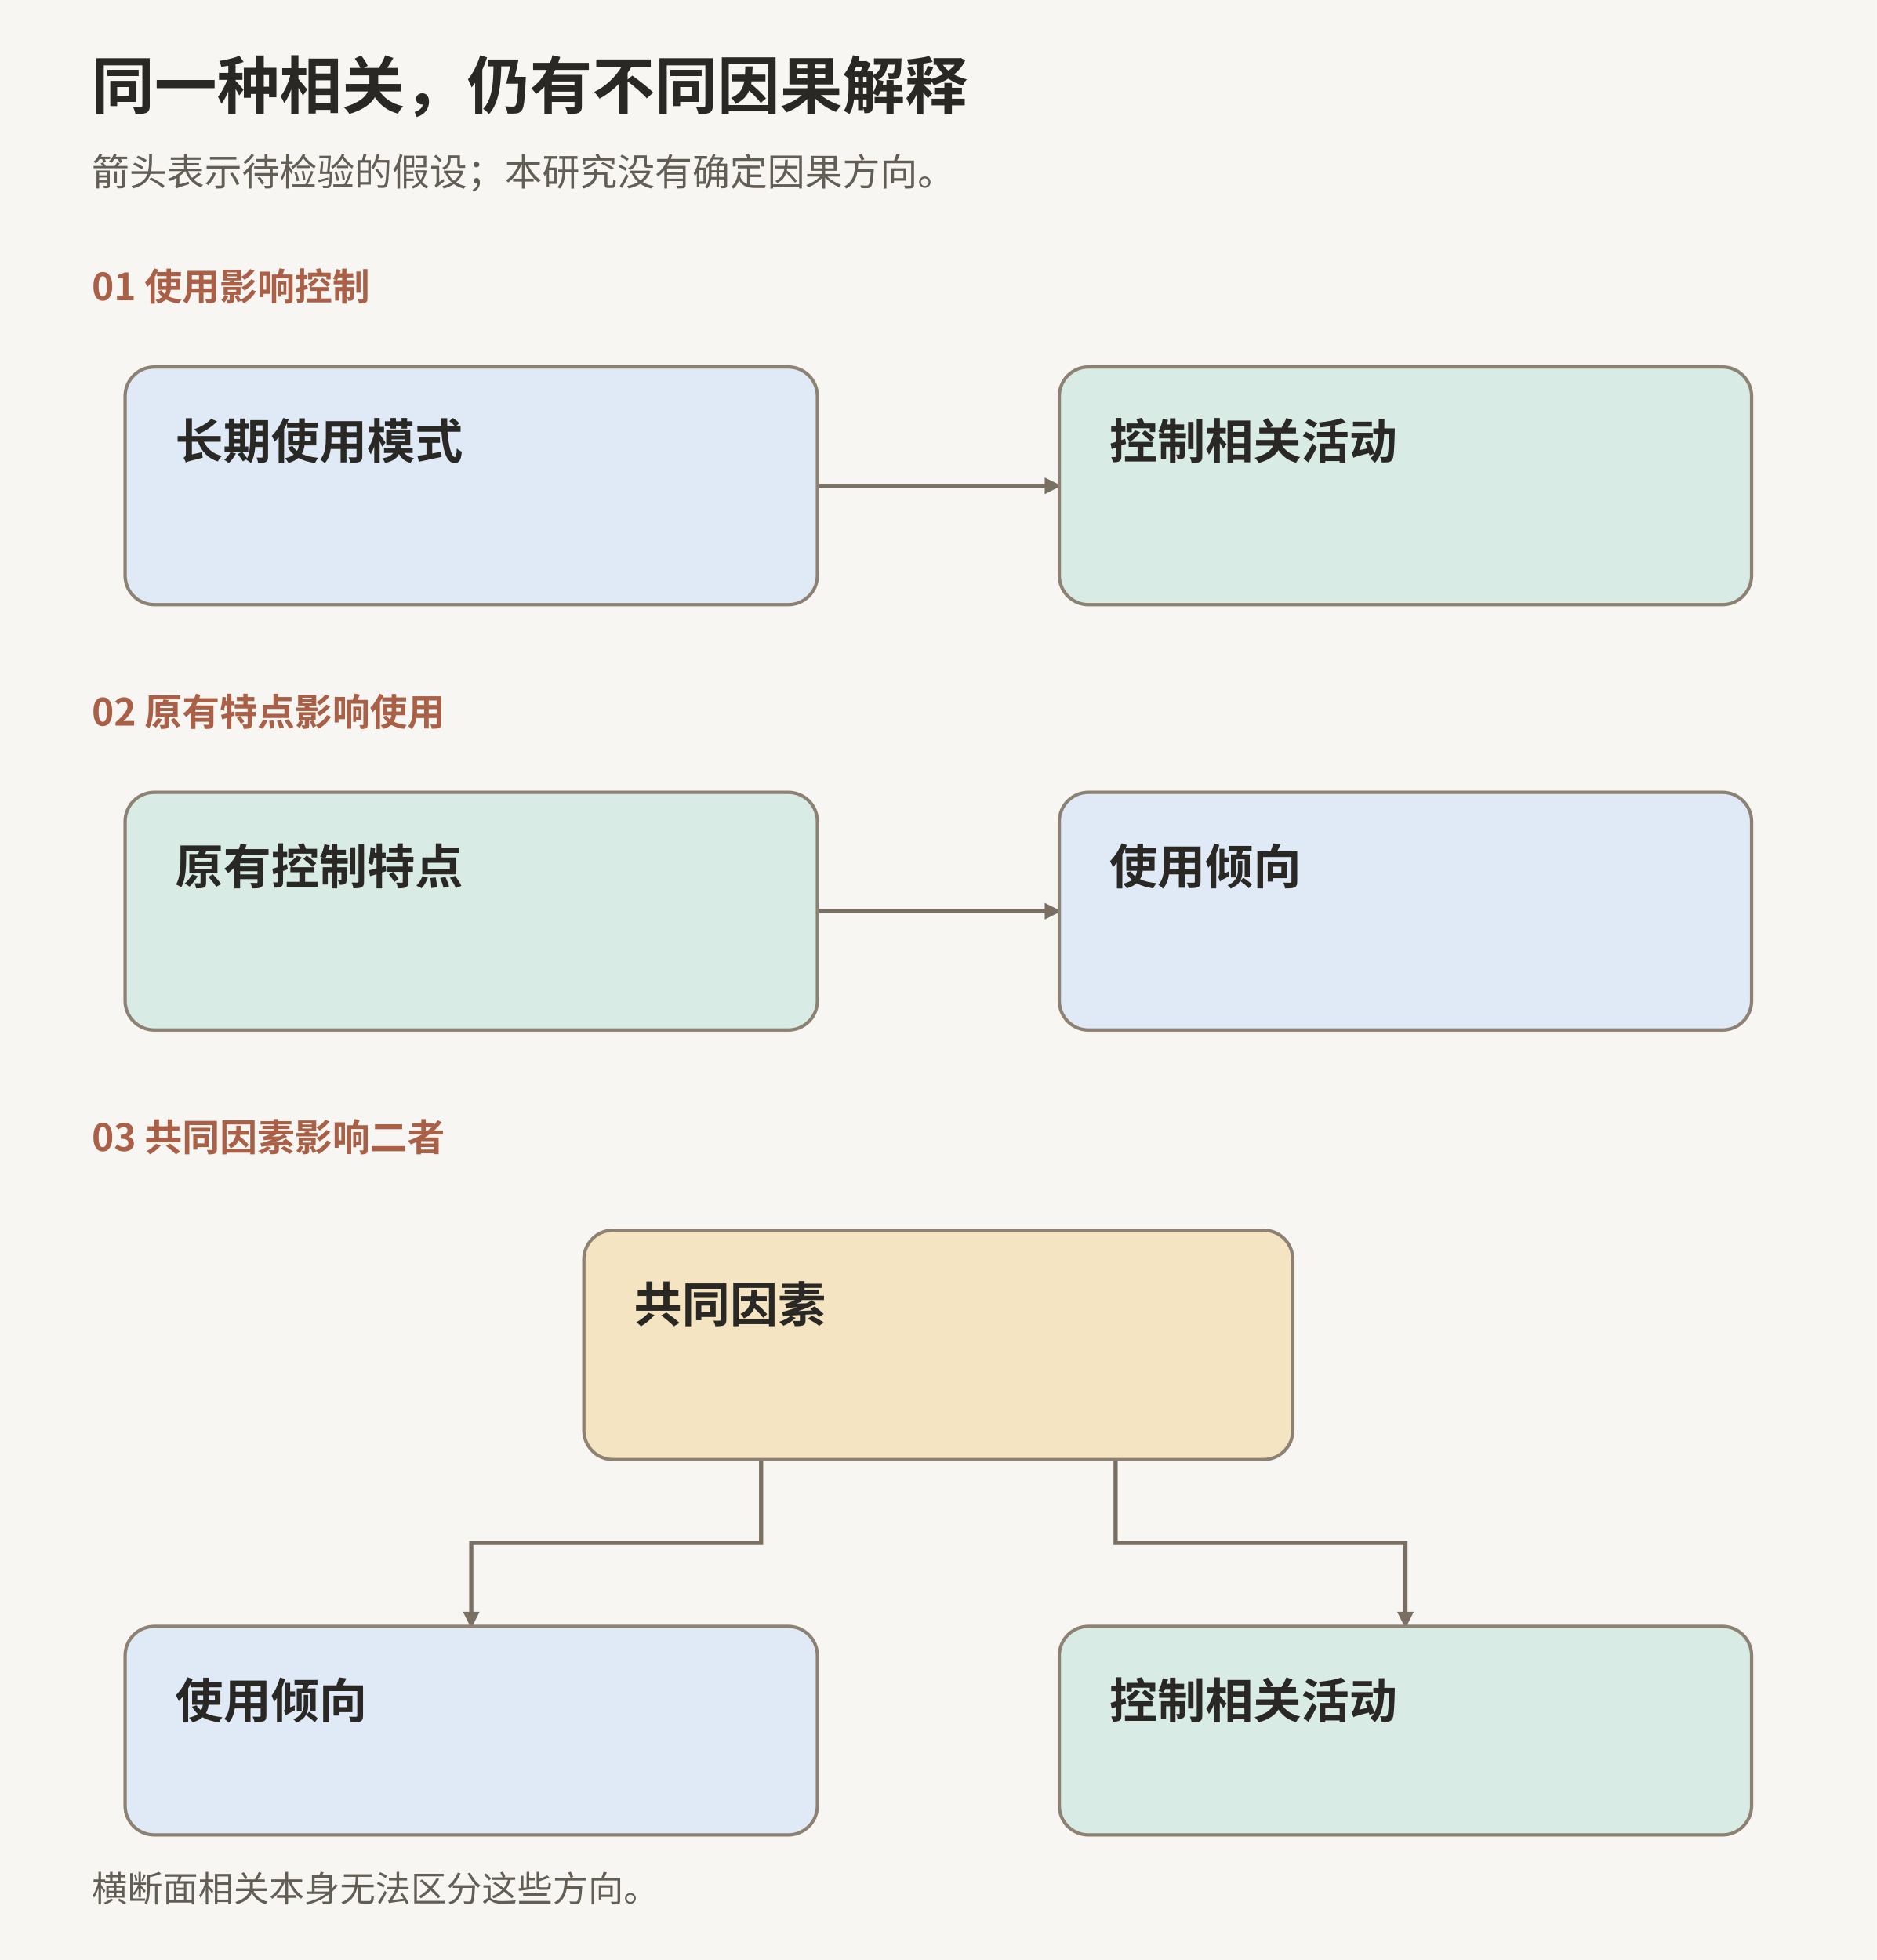
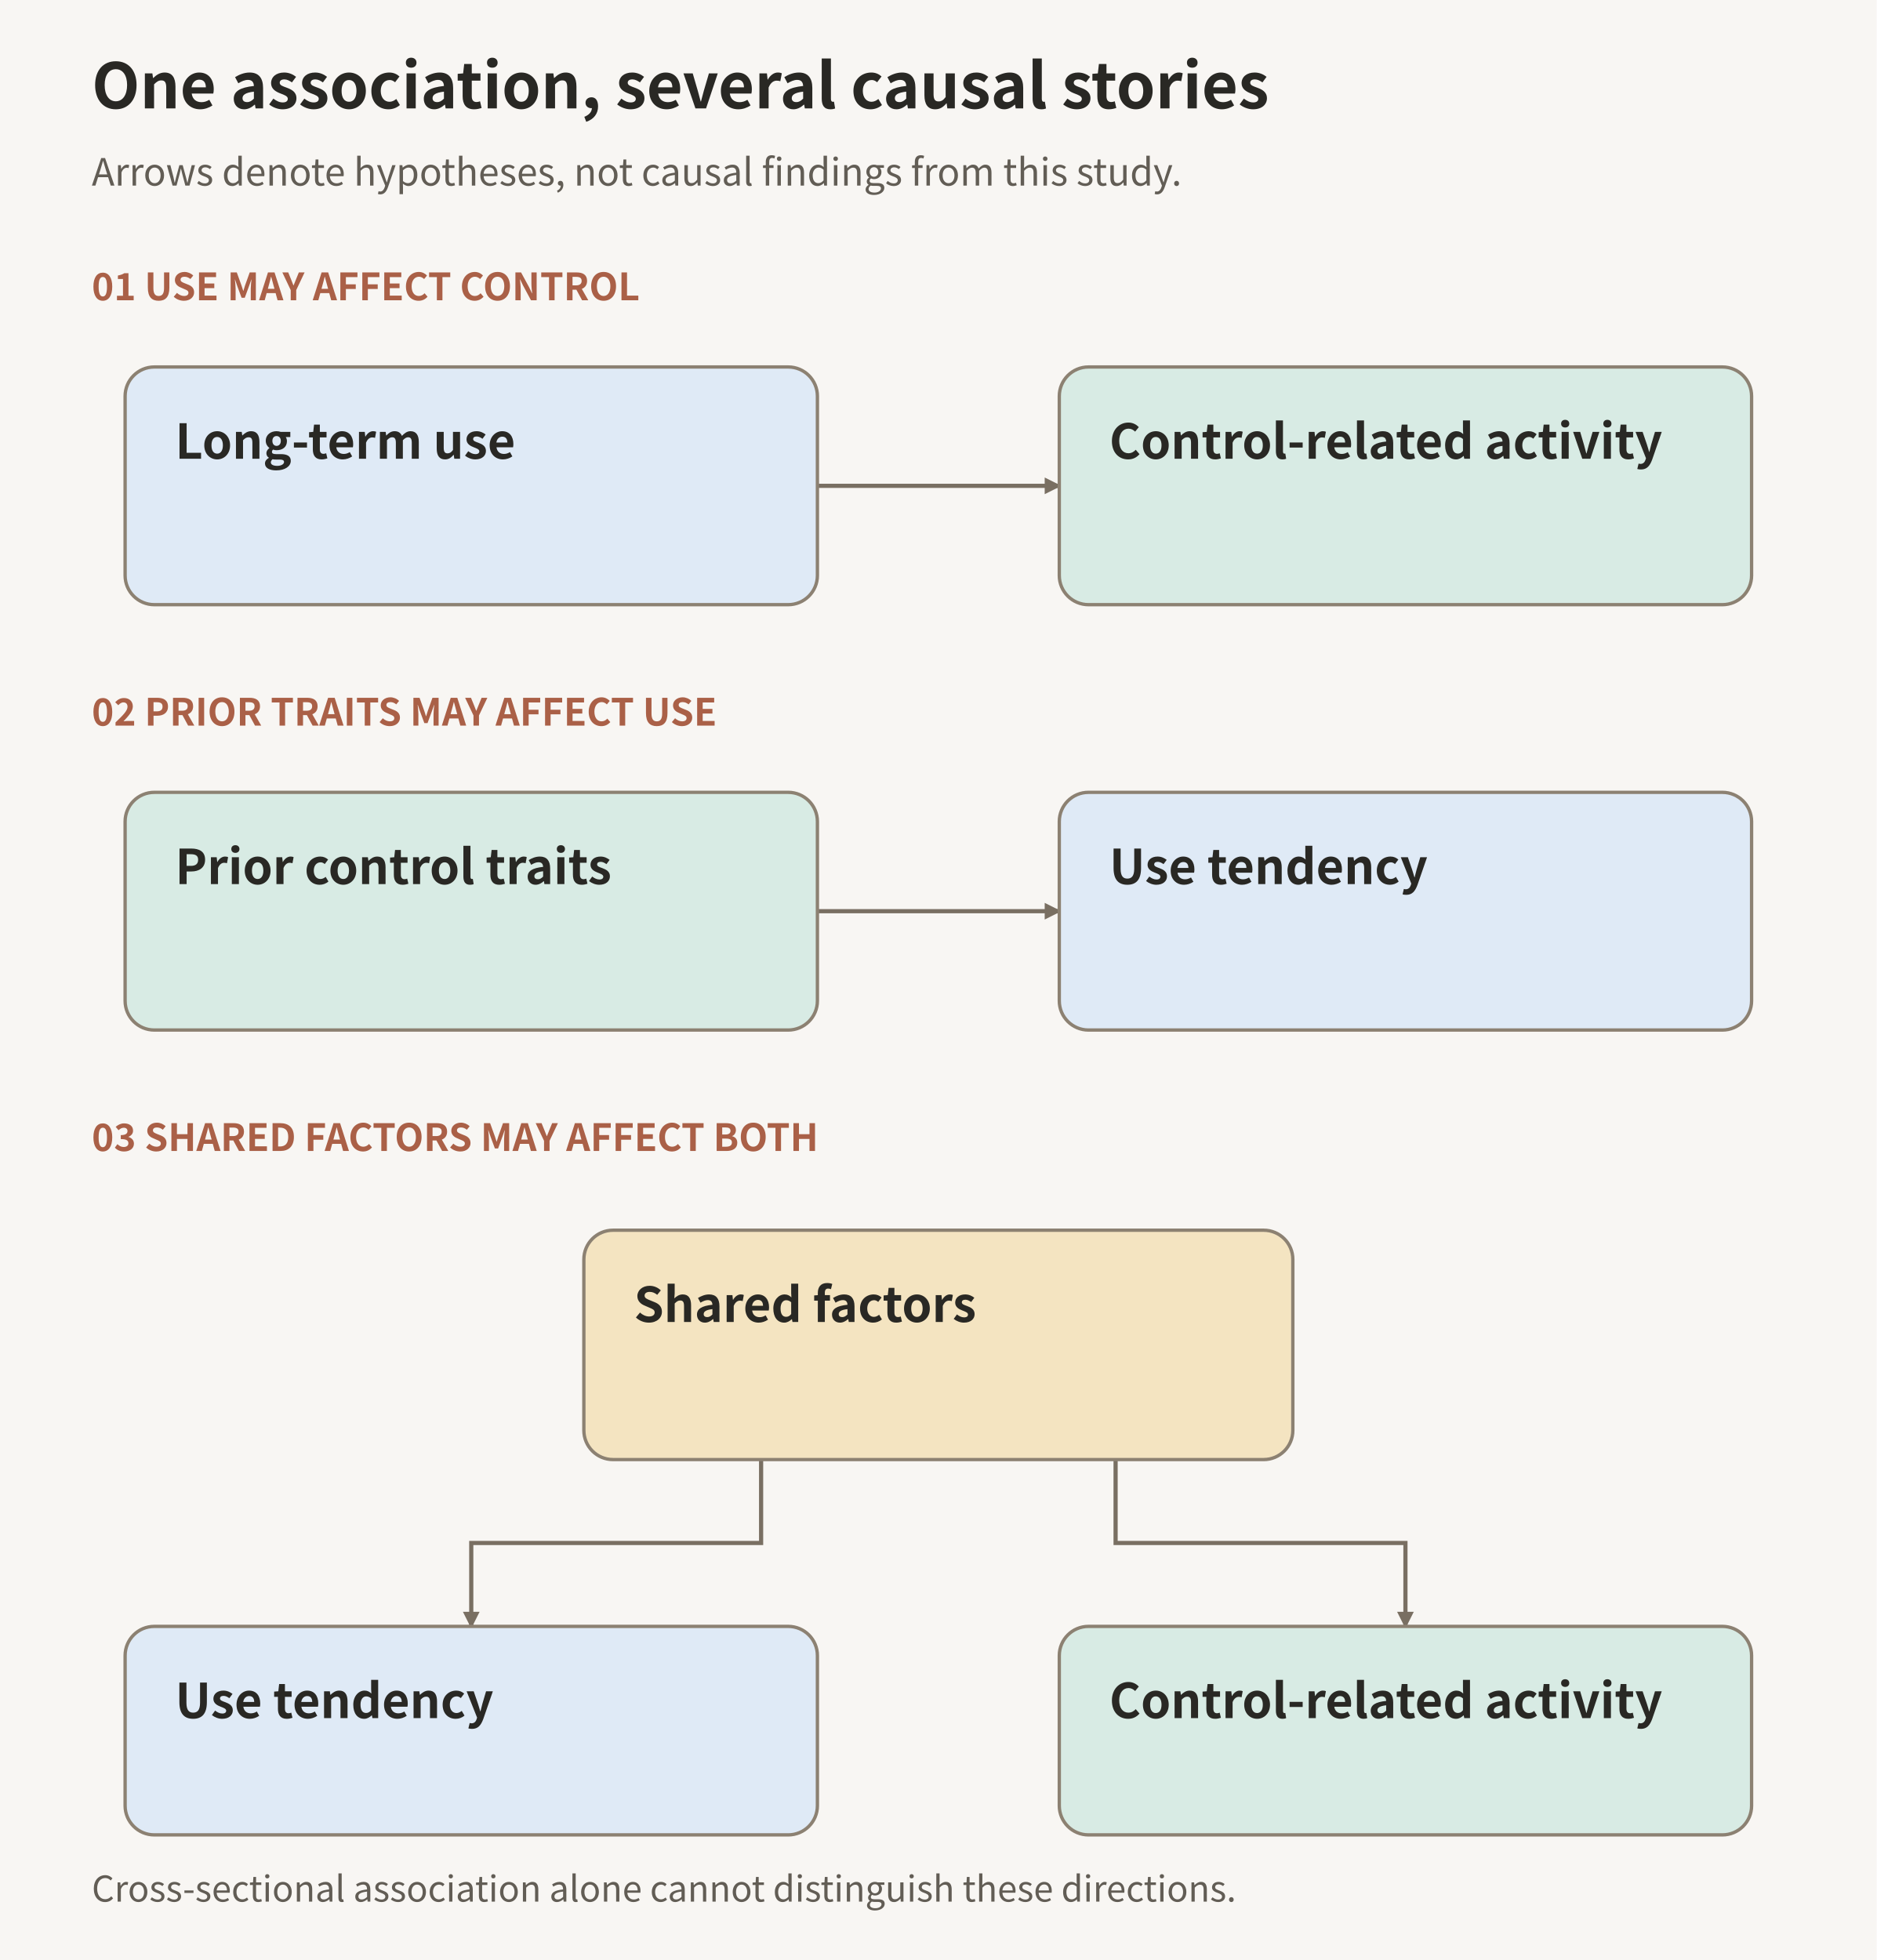
<svg xmlns="http://www.w3.org/2000/svg" width="900" height="940" viewBox="0 0 900 940" role="img" aria-labelledby="title desc" data-generator="fireworks-tech-graph" data-quality-profile="showcase" data-style="6">
  <style>text{font-family:"Hiragino Sans GB","PingFang SC","Noto Sans CJK SC","Microsoft YaHei",Arial,sans-serif}</style>
  <defs>
    <marker id="arrow" markerWidth="8" markerHeight="8" refX="7" refY="4" orient="auto" markerUnits="userSpaceOnUse">
      <path d="M0 0L8 4L0 8Z" fill="#796f62" />
    </marker>
  </defs>
  <rect data-graph-role="background" width="900" height="940" fill="#f8f6f3" />
-   <text x="44" y="52" font-size="30" fill="#292824" font-weight="600" text-anchor="start">同一种相关，仍有不同因果解释</text>
+   <text x="44" y="52" font-size="30" fill="#292824" font-weight="600" text-anchor="start">One association, several causal stories</text>
  <path id="hyp1" data-graph-role="edge" data-edge-id="hyp1" data-source="use1" data-target="control1" d="M 392 233.0 L 508 233.0" fill="none" stroke="#796f62" stroke-width="2" marker-end="url(#arrow)" />
  <path id="hyp2" data-graph-role="edge" data-edge-id="hyp2" data-source="control2" data-target="use2" d="M 392 437.0 L 508 437.0" fill="none" stroke="#796f62" stroke-width="2" marker-end="url(#arrow)" />
  <path id="confound-use" data-graph-role="edge" data-edge-id="confound-use" data-source="common" data-target="use3" d="M 365 700 V 740 H 226 V 780" fill="none" stroke="#796f62" stroke-width="2" marker-end="url(#arrow)" />
  <path id="confound-control" data-graph-role="edge" data-edge-id="confound-control" data-source="common" data-target="control3" d="M 535 700 V 740 H 674 V 780" fill="none" stroke="#796f62" stroke-width="2" marker-end="url(#arrow)" />
-   <text x="44" y="89" font-size="18" fill="#625d55" font-weight="400" text-anchor="start">箭头表示待检验的假设；本研究没有确定因果方向。</text>
-   <text x="44" y="144" font-size="18" fill="#aa6047" font-weight="600" text-anchor="start">01  使用影响控制</text>
+   <text x="44" y="89" font-size="18" fill="#625d55" font-weight="400" text-anchor="start">Arrows denote hypotheses, not causal findings from this study.</text>
+   <text x="44" y="144" font-size="18" fill="#aa6047" font-weight="600" text-anchor="start">01  USE MAY AFFECT CONTROL</text>
  <g id="use1" data-graph-role="node" data-node-id="use1" data-graph-bounds="60,176,392,290">
    <rect x="60" y="176" width="332" height="114" rx="14" fill="#dfeaf6" stroke="#8c8172" stroke-width="1.6" />
-     <text x="84" y="220" font-size="23" fill="#292824" font-weight="600" text-anchor="start">长期使用模式</text>
+     <text x="84" y="220" font-size="23" fill="#292824" font-weight="600" text-anchor="start">Long-term use</text>
  </g>
  <g id="control1" data-graph-role="node" data-node-id="control1" data-graph-bounds="508,176,840,290">
    <rect x="508" y="176" width="332" height="114" rx="14" fill="#d8ebe4" stroke="#8c8172" stroke-width="1.6" />
-     <text x="532" y="220" font-size="23" fill="#292824" font-weight="600" text-anchor="start">控制相关活动</text>
+     <text x="532" y="220" font-size="23" fill="#292824" font-weight="600" text-anchor="start">Control-related activity</text>
  </g>
-   <text x="44" y="348" font-size="18" fill="#aa6047" font-weight="600" text-anchor="start">02  原有特点影响使用</text>
+   <text x="44" y="348" font-size="18" fill="#aa6047" font-weight="600" text-anchor="start">02  PRIOR TRAITS MAY AFFECT USE</text>
  <g id="control2" data-graph-role="node" data-node-id="control2" data-graph-bounds="60,380,392,494">
    <rect x="60" y="380" width="332" height="114" rx="14" fill="#d8ebe4" stroke="#8c8172" stroke-width="1.6" />
-     <text x="84" y="424" font-size="23" fill="#292824" font-weight="600" text-anchor="start">原有控制特点</text>
+     <text x="84" y="424" font-size="23" fill="#292824" font-weight="600" text-anchor="start">Prior control traits</text>
  </g>
  <g id="use2" data-graph-role="node" data-node-id="use2" data-graph-bounds="508,380,840,494">
    <rect x="508" y="380" width="332" height="114" rx="14" fill="#dfeaf6" stroke="#8c8172" stroke-width="1.6" />
-     <text x="532" y="424" font-size="23" fill="#292824" font-weight="600" text-anchor="start">使用倾向</text>
+     <text x="532" y="424" font-size="23" fill="#292824" font-weight="600" text-anchor="start">Use tendency</text>
  </g>
-   <text x="44" y="552" font-size="18" fill="#aa6047" font-weight="600" text-anchor="start">03  共同因素影响二者</text>
+   <text x="44" y="552" font-size="18" fill="#aa6047" font-weight="600" text-anchor="start">03  SHARED FACTORS MAY AFFECT BOTH</text>
  <g id="common" data-graph-role="node" data-node-id="common" data-graph-bounds="280,590,620,700">
    <rect x="280" y="590" width="340" height="110" rx="14" fill="#f4e4c1" stroke="#8c8172" stroke-width="1.6" />
-     <text x="304" y="634" font-size="23" fill="#292824" font-weight="600" text-anchor="start">共同因素</text>
+     <text x="304" y="634" font-size="23" fill="#292824" font-weight="600" text-anchor="start">Shared factors</text>
  </g>
  <g id="use3" data-graph-role="node" data-node-id="use3" data-graph-bounds="60,780,392,880">
    <rect x="60" y="780" width="332" height="100" rx="14" fill="#dfeaf6" stroke="#8c8172" stroke-width="1.6" />
-     <text x="84" y="824" font-size="23" fill="#292824" font-weight="600" text-anchor="start">使用倾向</text>
+     <text x="84" y="824" font-size="23" fill="#292824" font-weight="600" text-anchor="start">Use tendency</text>
  </g>
  <g id="control3" data-graph-role="node" data-node-id="control3" data-graph-bounds="508,780,840,880">
    <rect x="508" y="780" width="332" height="100" rx="14" fill="#d8ebe4" stroke="#8c8172" stroke-width="1.6" />
-     <text x="532" y="824" font-size="23" fill="#292824" font-weight="600" text-anchor="start">控制相关活动</text>
+     <text x="532" y="824" font-size="23" fill="#292824" font-weight="600" text-anchor="start">Control-related activity</text>
  </g>
-   <text x="44" y="912" font-size="17" fill="#625d55" font-weight="400" text-anchor="start">横断面相关本身无法区分这些方向。</text>
+   <text x="44" y="912" font-size="17" fill="#625d55" font-weight="400" text-anchor="start">Cross-sectional association alone cannot distinguish these directions.</text>
</svg>
